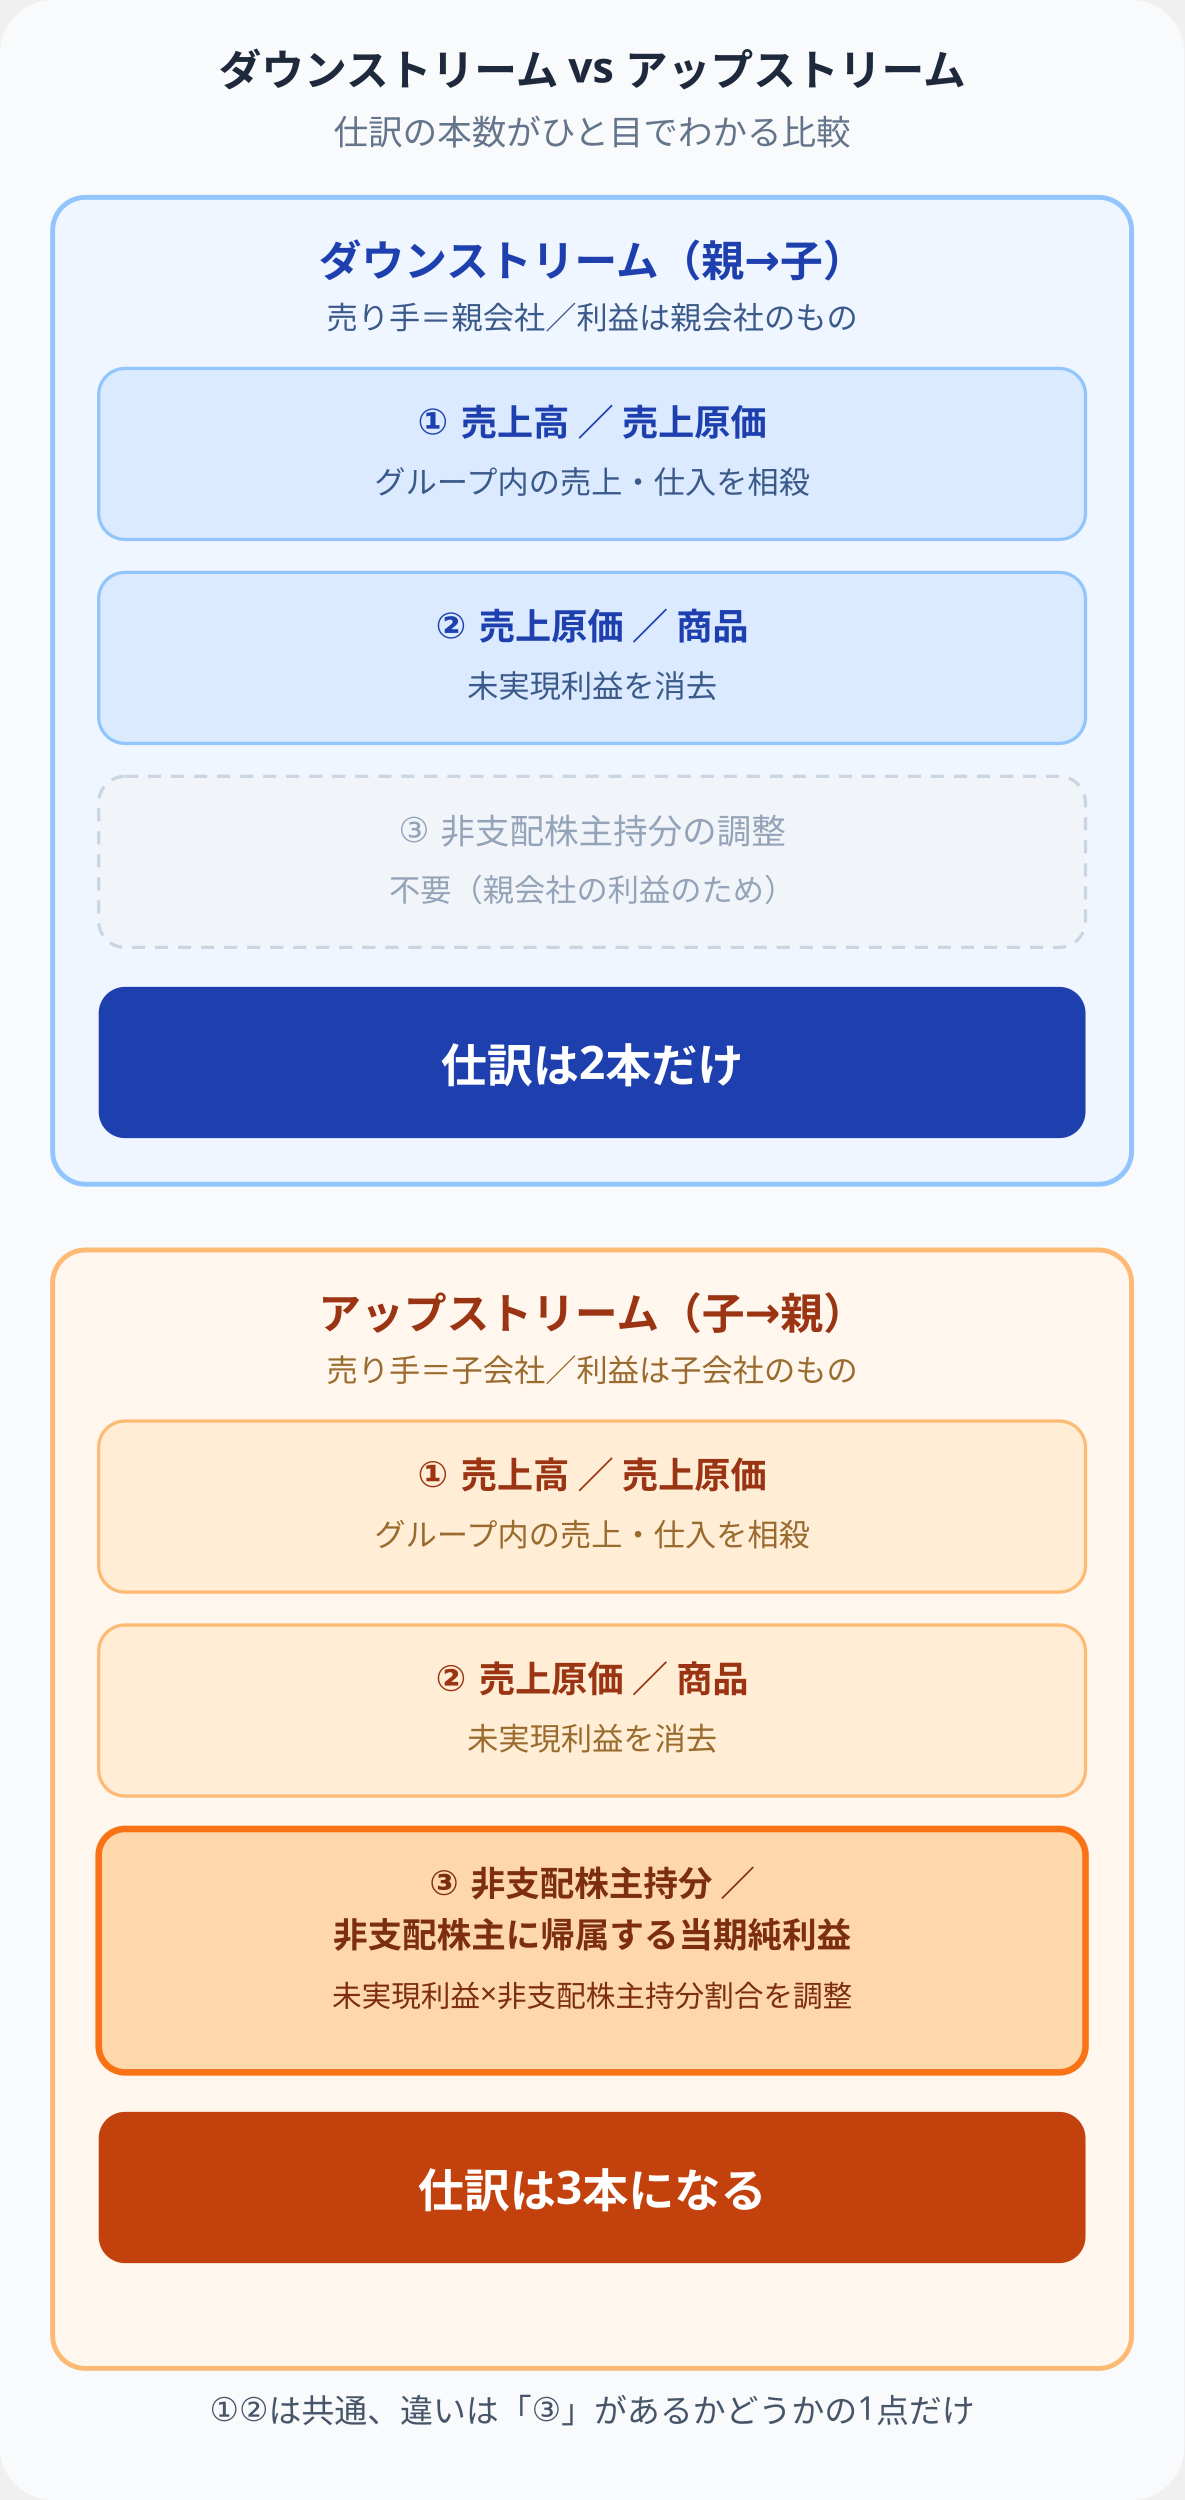
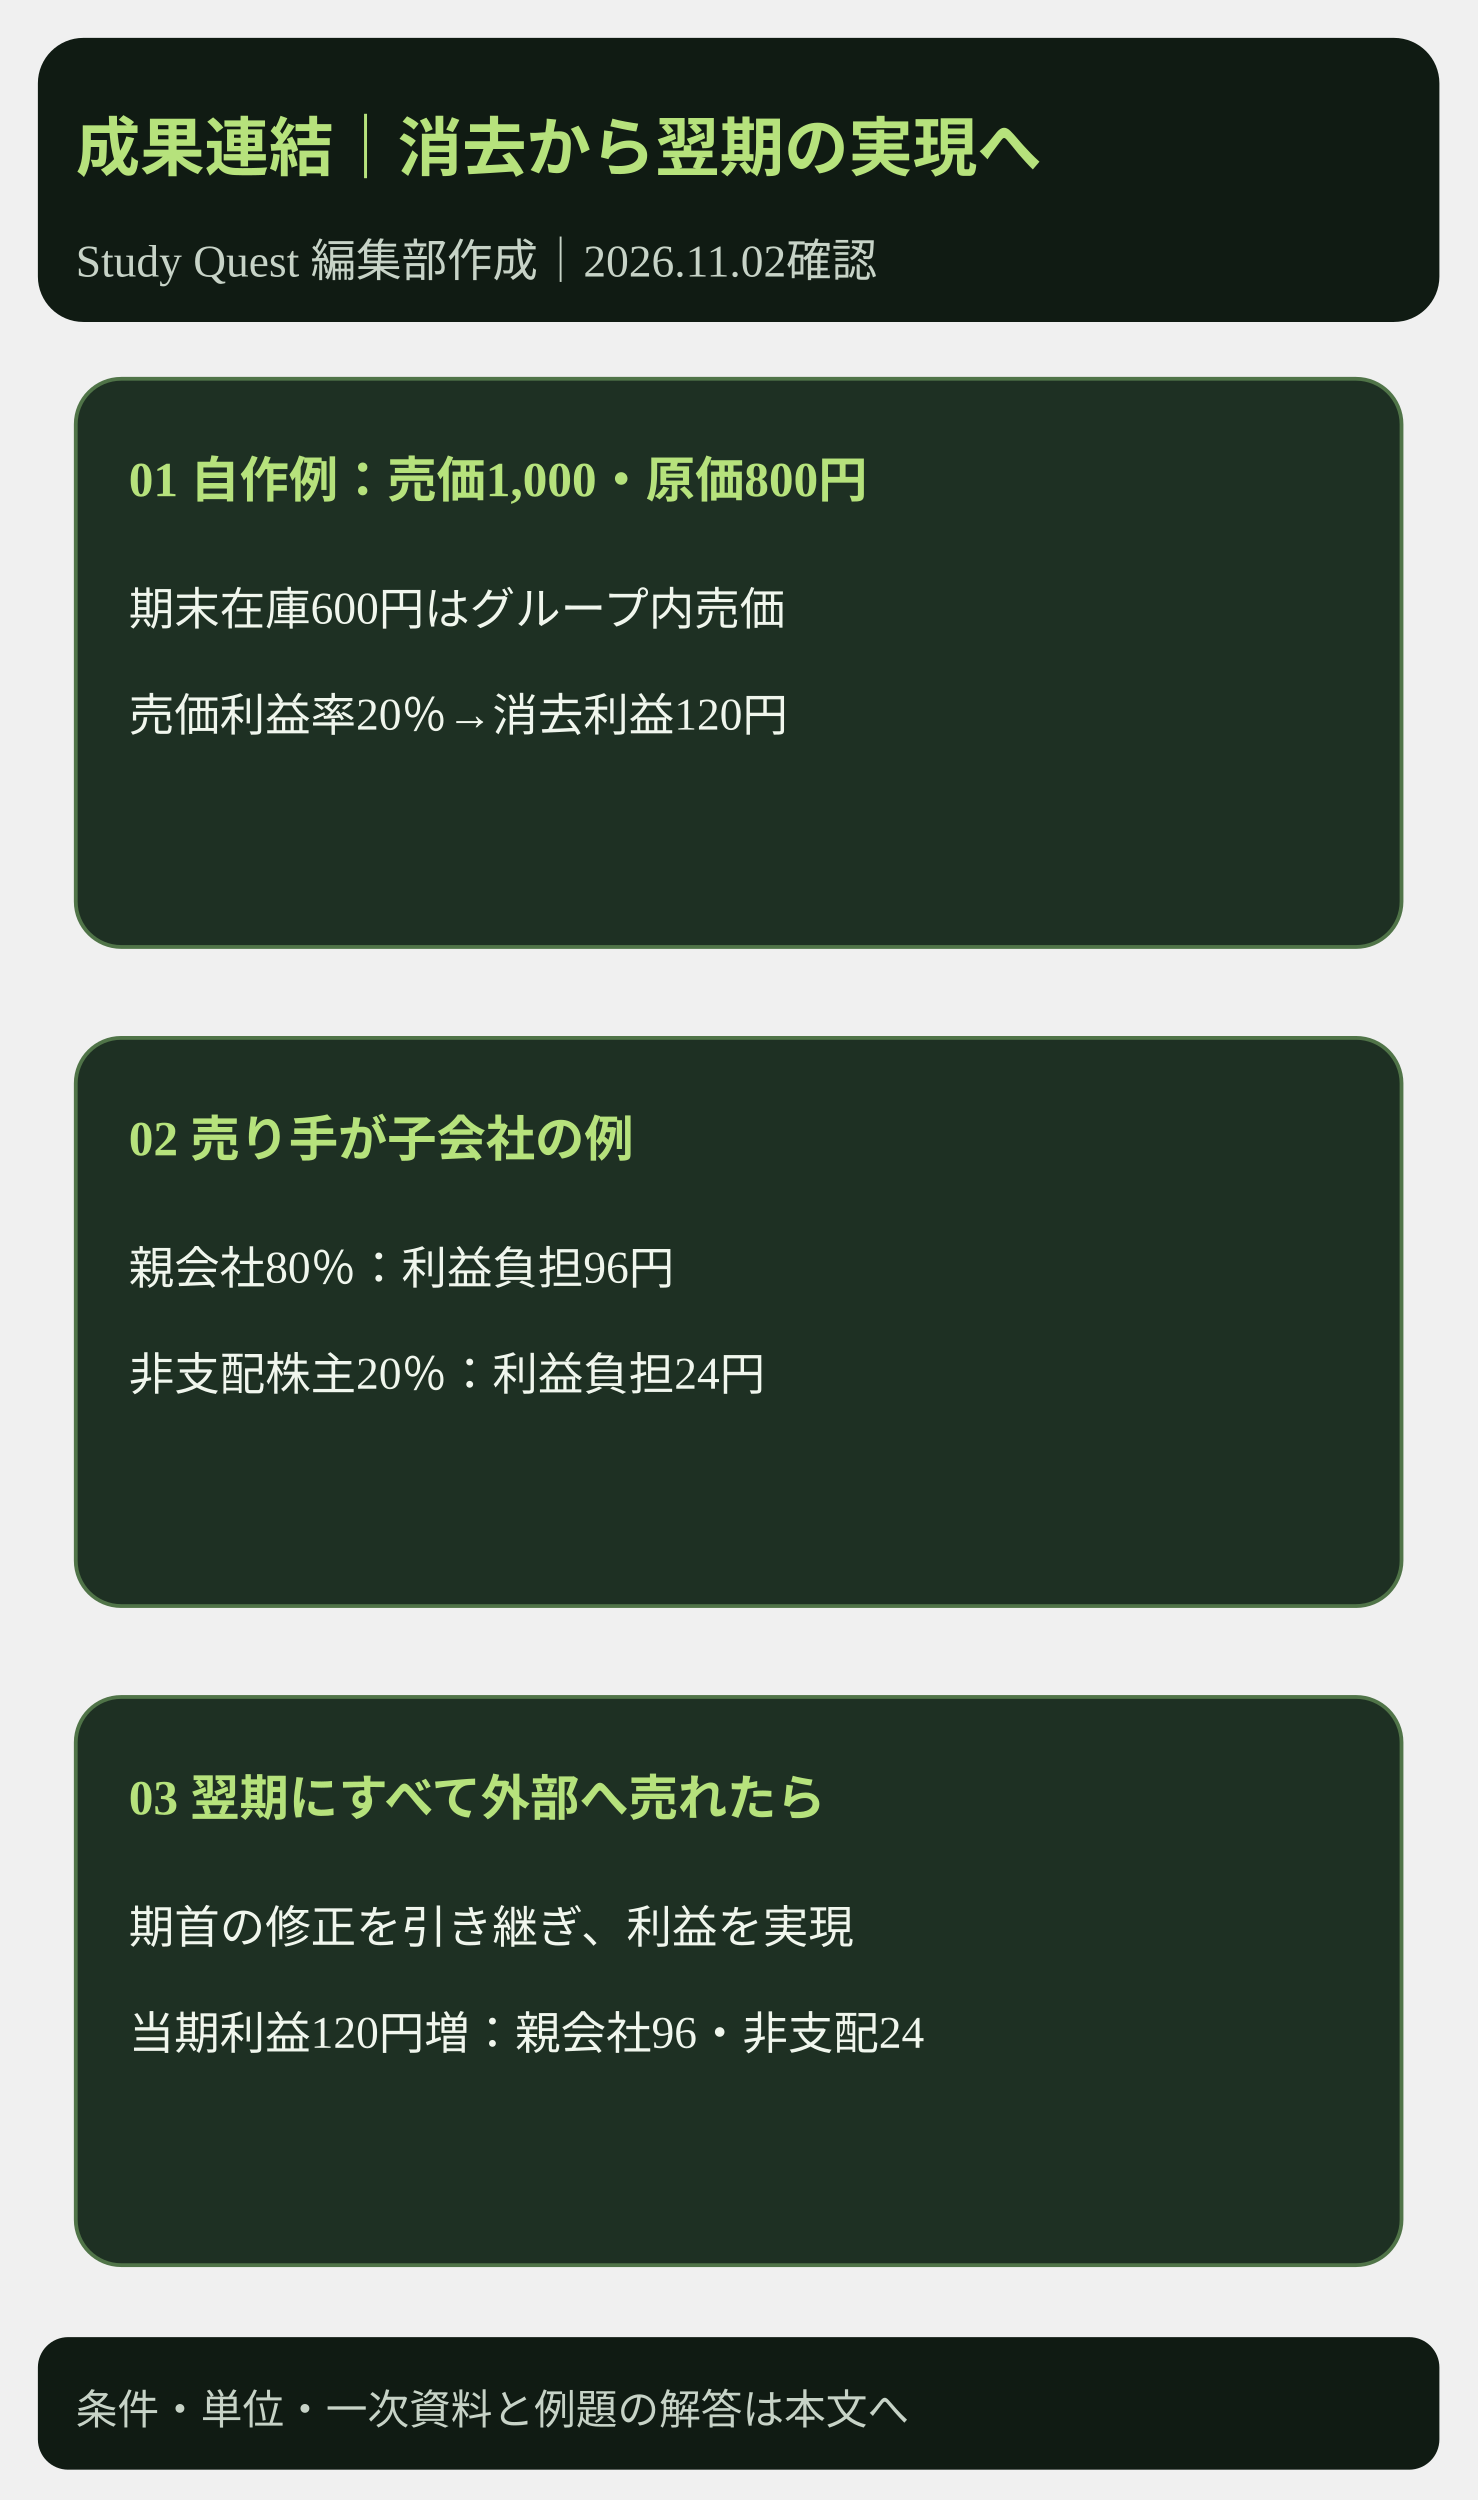
- <svg xmlns="http://www.w3.org/2000/svg" viewBox="0 0 360 760" width="360" height="760">
-   <defs>
-     <style>text { font-family: 'Noto Sans JP','Hiragino Sans',sans-serif; }</style>
-   </defs>
-   <rect width="360" height="760" rx="16" fill="#F8FAFC" />
-   <text x="180" y="26" text-anchor="middle" font-size="13" font-weight="700" fill="#1E293B">ダウンストリーム vs アップストリーム</text>
-   <text x="180" y="44" text-anchor="middle" font-size="10.5" fill="#64748B">仕訳の本数がひと目でわかる比較</text>
-   <rect x="16" y="60" width="328" height="300" rx="10" fill="#EFF6FF" stroke="#93C5FD" stroke-width="1.5" />
-   <text x="180" y="84" text-anchor="middle" font-size="13" font-weight="700" fill="#1E40AF">ダウンストリーム（親→子）</text>
-   <text x="180" y="100" text-anchor="middle" font-size="9.5" fill="#3B5A8A">売り手＝親会社／利益は親会社のもの</text>
-   <rect x="30" y="112" width="300" height="52" rx="8" fill="#DBEAFE" stroke="#93C5FD" />
-   <text x="180" y="132" text-anchor="middle" font-size="11" font-weight="700" fill="#1E40AF">① 売上高 ／ 売上原価</text>
-   <text x="180" y="150" text-anchor="middle" font-size="9.5" fill="#3B5A8A">グループ内の売上・仕入を相殺</text>
-   <rect x="30" y="174" width="300" height="52" rx="8" fill="#DBEAFE" stroke="#93C5FD" />
-   <text x="180" y="194" text-anchor="middle" font-size="11" font-weight="700" fill="#1E40AF">② 売上原価 ／ 商品</text>
-   <text x="180" y="212" text-anchor="middle" font-size="9.5" fill="#3B5A8A">未実現利益を消去</text>
-   <rect x="30" y="236" width="300" height="52" rx="8" fill="#F1F5F9" stroke="#CBD5E1" stroke-dasharray="4,3" />
-   <text x="180" y="256" text-anchor="middle" font-size="10.5" fill="#94A3B8">③ 非支配株主持分の調整</text>
-   <text x="180" y="274" text-anchor="middle" font-size="9.5" fill="#94A3B8">不要（親会社の利益のため）</text>
-   <rect x="30" y="300" width="300" height="46" rx="8" fill="#1E40AF" />
-   <text x="180" y="329" text-anchor="middle" font-size="14" font-weight="700" fill="#fff">仕訳は2本だけ</text>
-   <rect x="16" y="380" width="328" height="340" rx="10" fill="#FFF7ED" stroke="#FDBA74" stroke-width="1.5" />
-   <text x="180" y="404" text-anchor="middle" font-size="13" font-weight="700" fill="#9A3412">アップストリーム（子→親）</text>
-   <text x="180" y="420" text-anchor="middle" font-size="9.5" fill="#9A6B2E">売り手＝子会社／利益は子会社のもの</text>
-   <rect x="30" y="432" width="300" height="52" rx="8" fill="#FFEDD5" stroke="#FDBA74" />
-   <text x="180" y="452" text-anchor="middle" font-size="11" font-weight="700" fill="#9A3412">① 売上高 ／ 売上原価</text>
-   <text x="180" y="470" text-anchor="middle" font-size="9.5" fill="#9A6B2E">グループ内の売上・仕入を相殺</text>
-   <rect x="30" y="494" width="300" height="52" rx="8" fill="#FFEDD5" stroke="#FDBA74" />
-   <text x="180" y="514" text-anchor="middle" font-size="11" font-weight="700" fill="#9A3412">② 売上原価 ／ 商品</text>
-   <text x="180" y="532" text-anchor="middle" font-size="9.5" fill="#9A6B2E">未実現利益を消去</text>
-   <rect x="30" y="556" width="300" height="74" rx="8" fill="#FED7AA" stroke="#F97316" stroke-width="2" />
-   <text x="180" y="576" text-anchor="middle" font-size="10.5" font-weight="700" fill="#7C2D12">③ 非支配株主持分 ／</text>
-   <text x="180" y="592" text-anchor="middle" font-size="10.5" font-weight="700" fill="#7C2D12">非支配株主に帰属する当期純利益</text>
-   <text x="180" y="610" text-anchor="middle" font-size="9" fill="#7C2D12">未実現利益×非支配株主持分割合を調整</text>
-   <rect x="30" y="642" width="300" height="46" rx="8" fill="#C2410C" />
-   <text x="180" y="671" text-anchor="middle" font-size="14" font-weight="700" fill="#fff">仕訳は3本になる</text>
-   <text x="180" y="736" text-anchor="middle" font-size="10" fill="#475569">①②は共通、違いは「③」があるかどうかの1点だけ</text>
+ <svg xmlns="http://www.w3.org/2000/svg" width="390" height="660" viewBox="0 0 390 660" role="img" aria-labelledby="title desc">
+   <rect x="10" y="10" width="370" height="75" rx="12" fill="#101B13" />
+   <rect x="10" y="617" width="370" height="35" rx="8" fill="#101B13" />
+   <g font-family="M PLUS 1, Hiragino Kaku Gothic ProN, sans-serif">
+     <text x="20" y="45" font-size="17" font-weight="700" fill="#B6E27C">成果連結｜消去から翌期の実現へ</text>
+     <text x="20" y="73" font-size="12" fill="#C7D3C7">Study Quest 編集部作成｜2026.11.02確認</text>
+     <rect x="20" y="100" width="350" height="150" rx="12" fill="#1E3023" stroke="#507448" />
+     <text x="34" y="131" font-size="13" font-weight="700" fill="#B6E27C">01  自作例：売価1,000・原価800円</text>
+     <text x="34" y="165" font-size="12" fill="#F0F6ED">期末在庫600円はグループ内売価</text>
+     <text x="34" y="193" font-size="12" fill="#F0F6ED">売価利益率20％→消去利益120円</text>
+     <rect x="20" y="274" width="350" height="150" rx="12" fill="#1E3023" stroke="#507448" />
+     <text x="34" y="305" font-size="13" font-weight="700" fill="#B6E27C">02  売り手が子会社の例</text>
+     <text x="34" y="339" font-size="12" fill="#F0F6ED">親会社80％：利益負担96円</text>
+     <text x="34" y="367" font-size="12" fill="#F0F6ED">非支配株主20％：利益負担24円</text>
+     <rect x="20" y="448" width="350" height="150" rx="12" fill="#1E3023" stroke="#507448" />
+     <text x="34" y="479" font-size="13" font-weight="700" fill="#B6E27C">03  翌期にすべて外部へ売れたら</text>
+     <text x="34" y="513" font-size="12" fill="#F0F6ED">期首の修正を引き継ぎ、利益を実現</text>
+     <text x="34" y="541" font-size="12" fill="#F0F6ED">当期利益120円増：親会社96・非支配24</text>
+     <text x="20" y="640" font-size="11" fill="#C7D3C7">条件・単位・一次資料と例題の解答は本文へ</text>
+   </g>
</svg>
